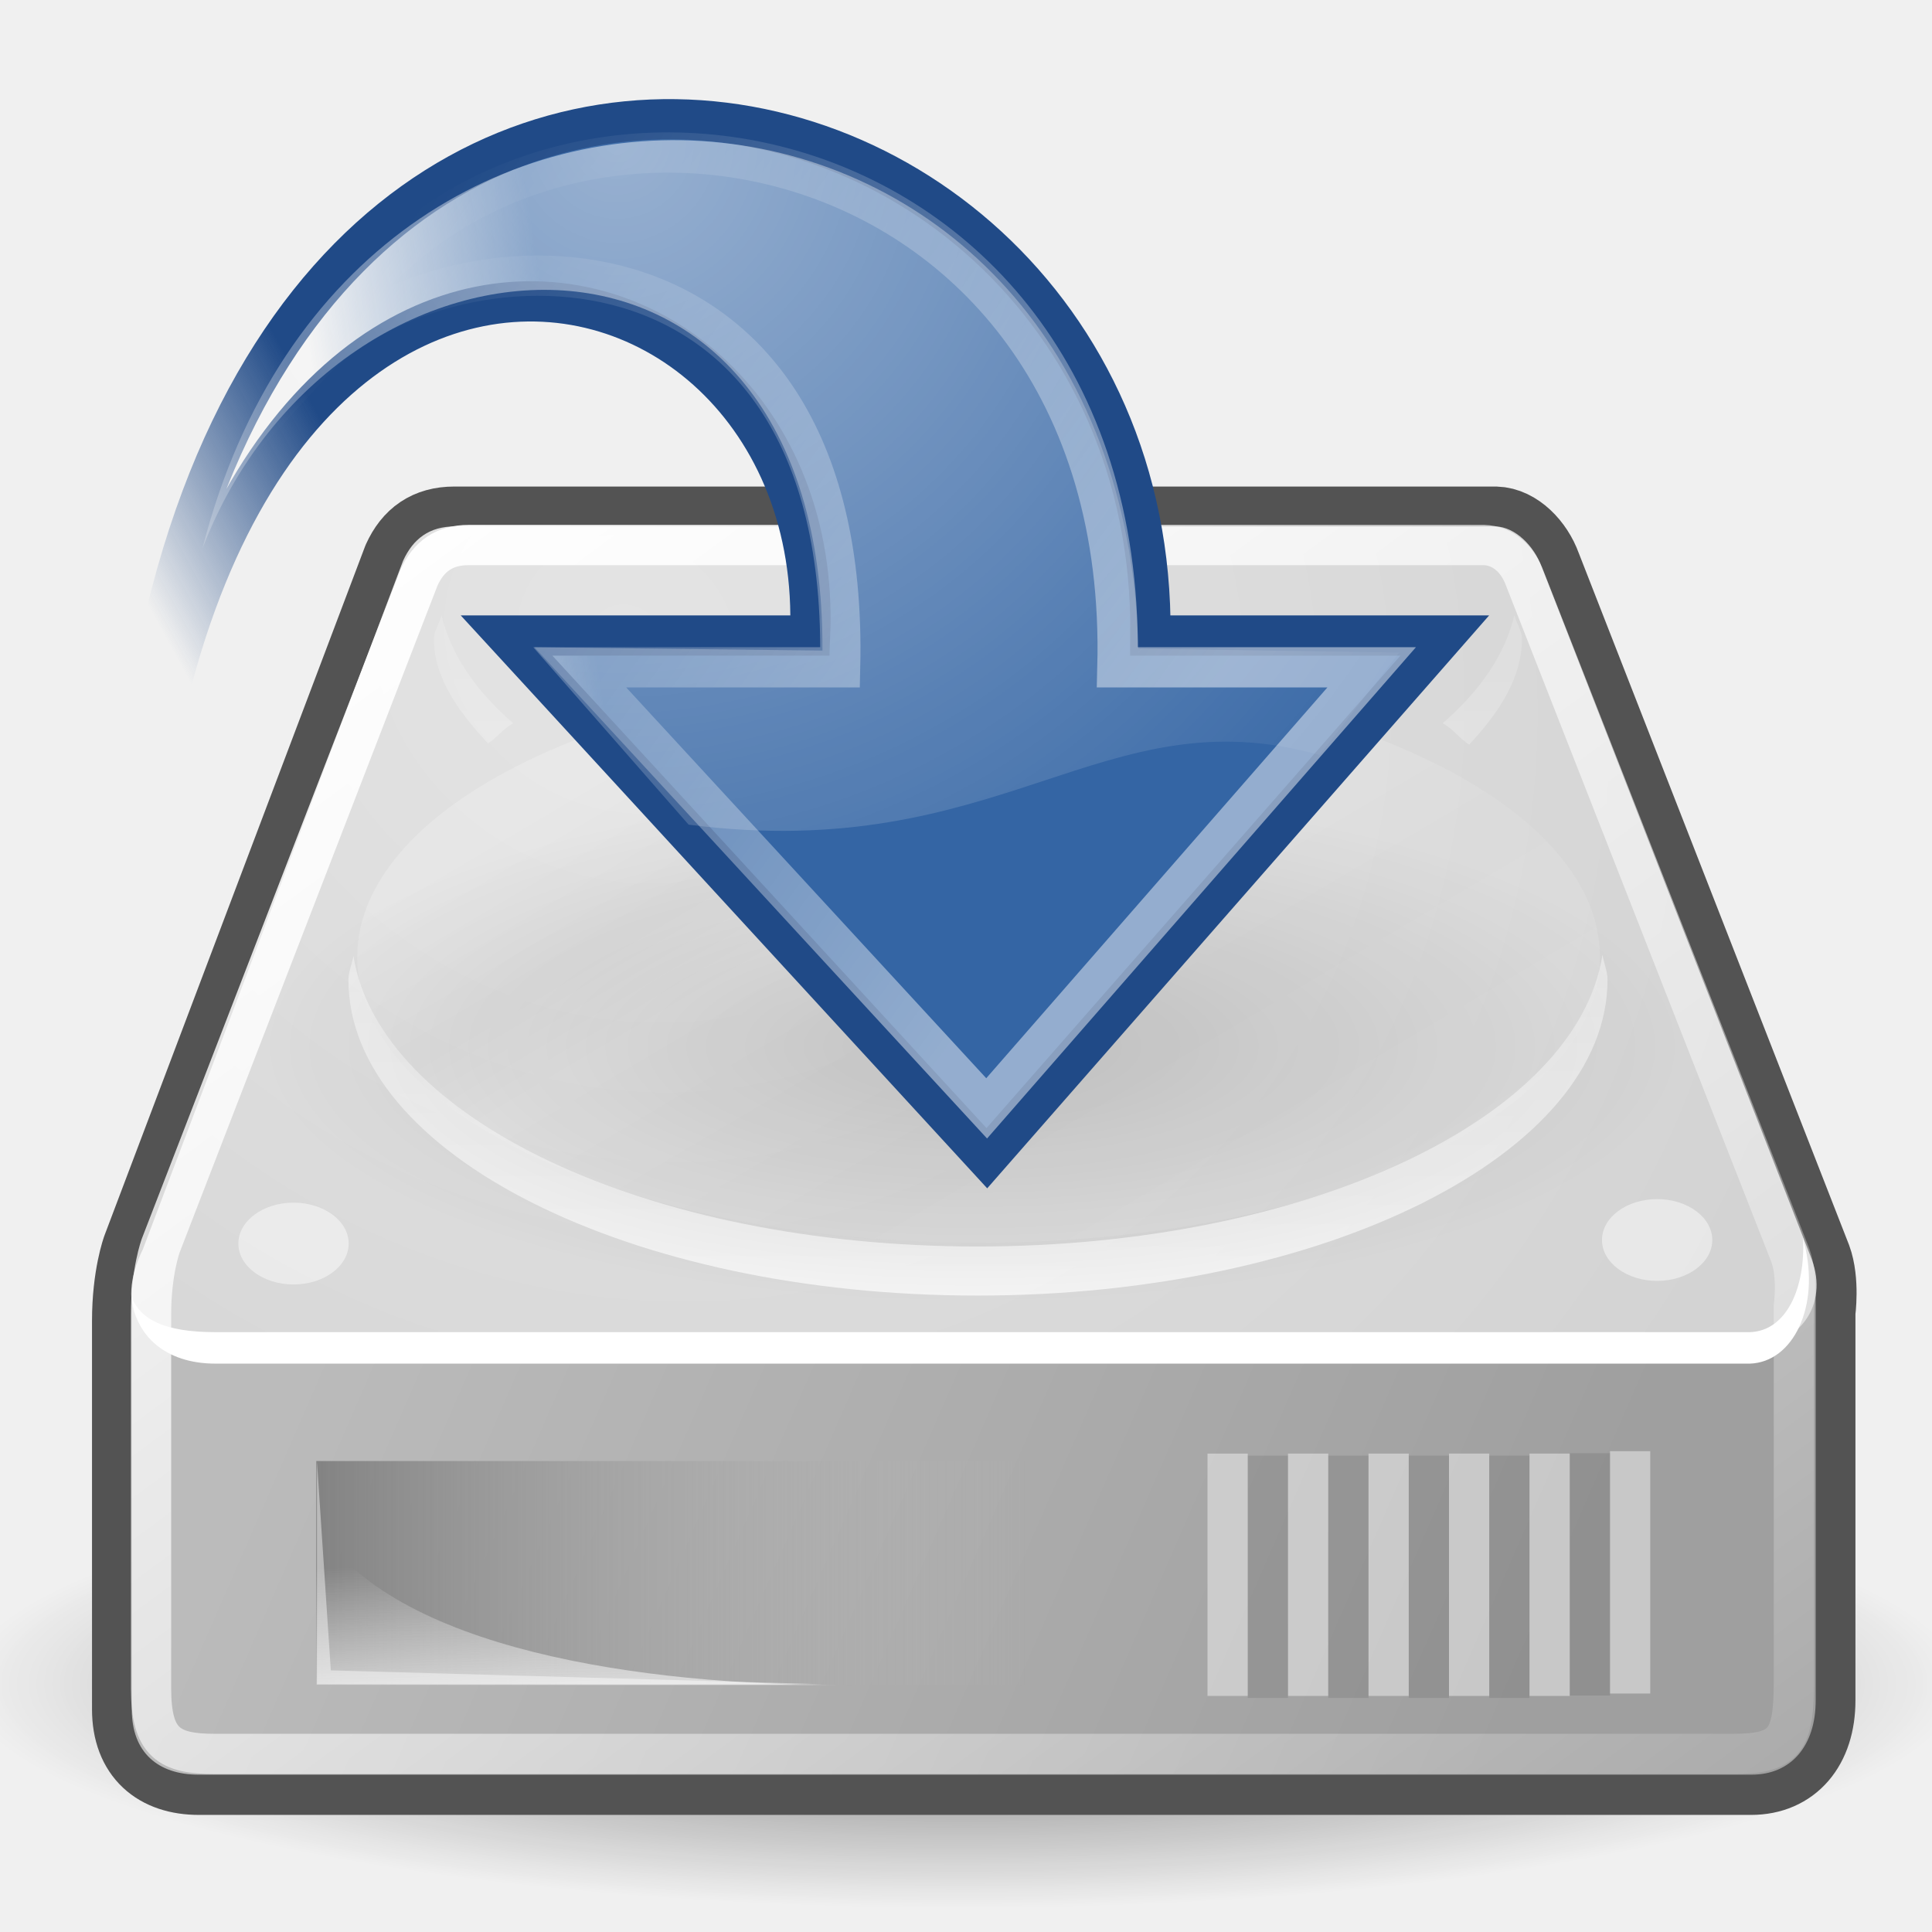
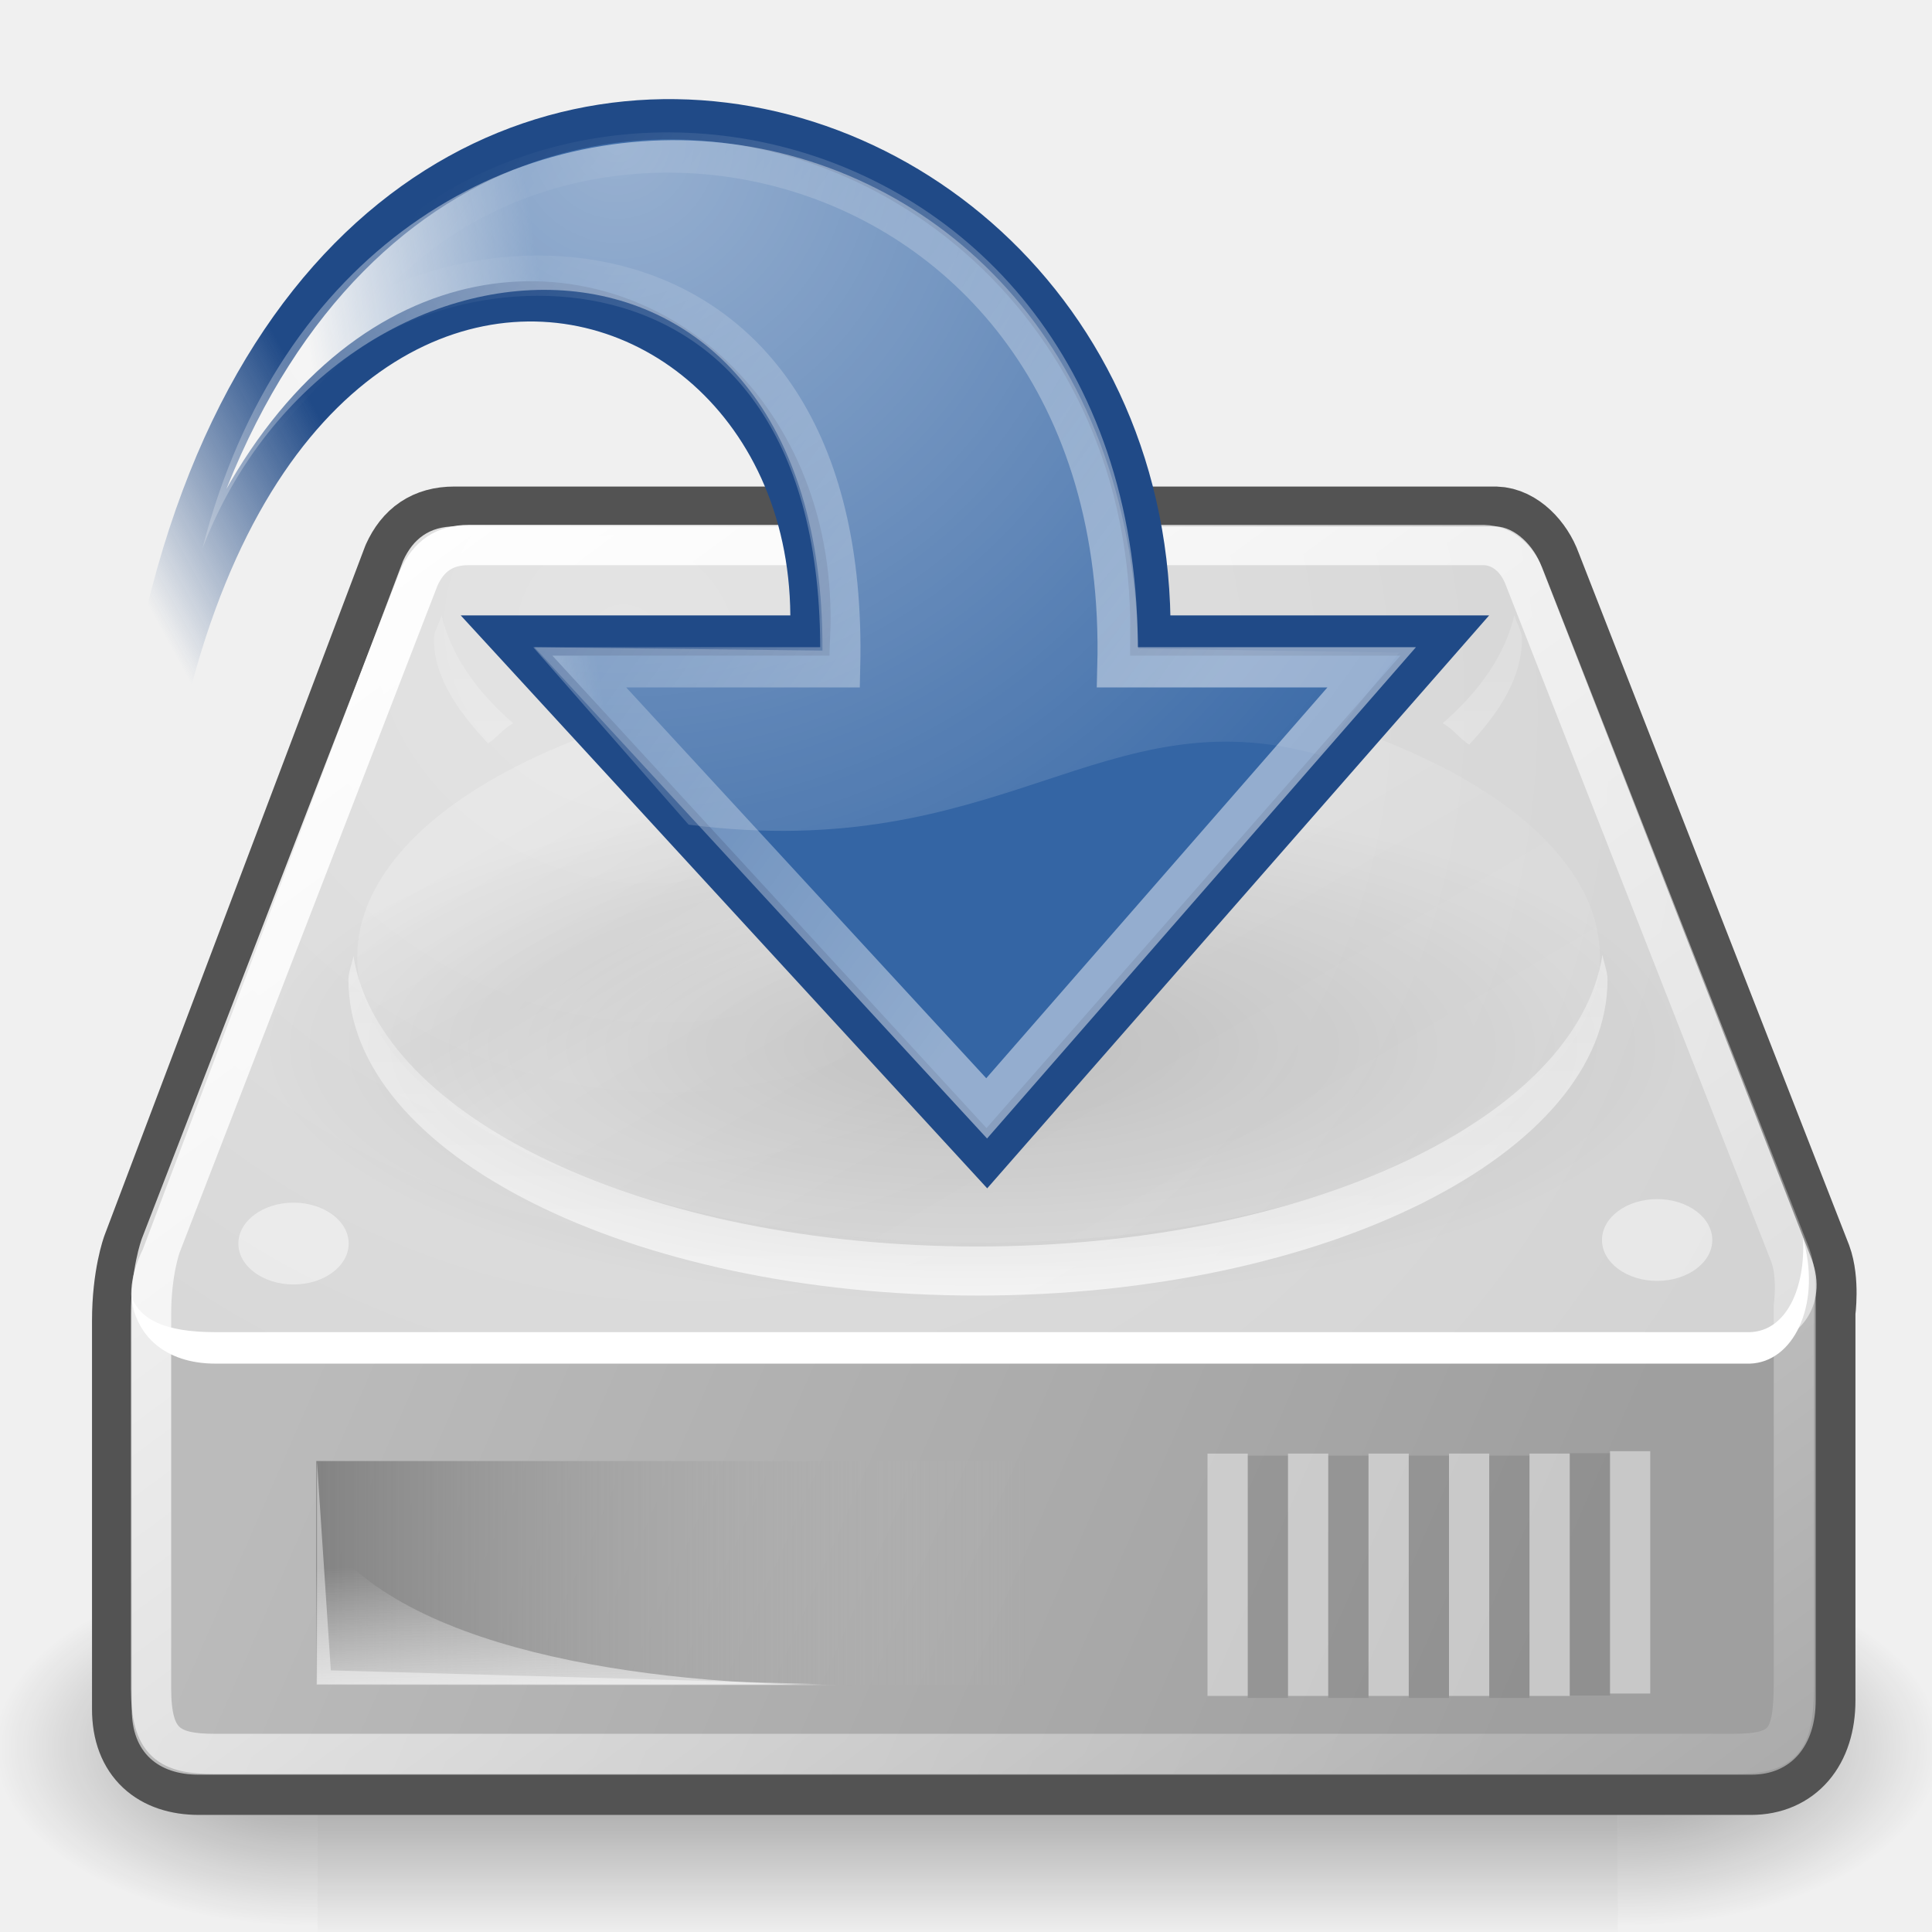
<svg xmlns="http://www.w3.org/2000/svg" xmlns:xlink="http://www.w3.org/1999/xlink" id="svg2913" height="48px" width="48px">
  <defs id="defs3">
+     <radialGradient xlink:href="#linearGradient5060" id="radialGradient5031" gradientUnits="userSpaceOnUse" gradientTransform="matrix(-2.774389,0,0,1.969706,112.7623,-872.8854)" cx="605.714" cy="486.648" fx="605.714" fy="486.648" r="117.143" />
+     <linearGradient id="linearGradient5060">
+       <stop style="stop-color:black;stop-opacity:1;" offset="0" id="stop5062" />
+       <stop style="stop-color:black;stop-opacity:0;" offset="1" id="stop5064" />
+     </linearGradient>
+     <radialGradient xlink:href="#linearGradient5060" id="radialGradient5029" gradientUnits="userSpaceOnUse" gradientTransform="matrix(2.774389,0,0,1.969706,-1891.633,-872.8854)" cx="605.714" cy="486.648" fx="605.714" fy="486.648" r="117.143" />
+     <linearGradient id="linearGradient5048">
+       <stop style="stop-color:black;stop-opacity:0;" offset="0" id="stop5050" />
+       <stop id="stop5056" offset="0.5" style="stop-color:black;stop-opacity:1;" />
+       <stop style="stop-color:black;stop-opacity:0;" offset="1" id="stop5052" />
+     </linearGradient>
+     <linearGradient xlink:href="#linearGradient5048" id="linearGradient5027" gradientUnits="userSpaceOnUse" gradientTransform="matrix(2.774389,0,0,1.969706,-1892.179,-872.8854)" x1="302.857" y1="366.648" x2="302.857" y2="609.505" />
    <linearGradient id="linearGradient6925">
      <stop style="stop-color:#204a87;stop-opacity:1;" offset="0" id="stop6927" />
      <stop style="stop-color:#204a87;stop-opacity:0;" offset="1" id="stop6929" />
    </linearGradient>
    <linearGradient id="linearGradient6901">
      <stop style="stop-color:#3465a4;stop-opacity:1;" offset="0" id="stop6903" />
      <stop style="stop-color:#3465a4;stop-opacity:0;" offset="1" id="stop6905" />
    </linearGradient>
    <linearGradient id="linearGradient4991">
      <stop style="stop-color:#ffffff;stop-opacity:1;" offset="0" id="stop4993" />
      <stop style="stop-color:#ffffff;stop-opacity:0;" offset="1" id="stop4995" />
    </linearGradient>
    <radialGradient xlink:href="#linearGradient4991" id="radialGradient4997" cx="23.447" cy="6.458" fx="23.447" fy="6.458" r="19.062" gradientTransform="matrix(-1.314471,-1.006312e-2,-1.022964e-2,1.336221,46.22108,-4.909887)" gradientUnits="userSpaceOnUse" />
    <linearGradient id="linearGradient2187">
      <stop id="stop2189" offset="0" style="stop-color:#ffffff;stop-opacity:1;" />
      <stop id="stop2191" offset="1" style="stop-color:#ffffff;stop-opacity:0;" />
    </linearGradient>
    <linearGradient xlink:href="#linearGradient2187" id="linearGradient1764" gradientUnits="userSpaceOnUse" gradientTransform="matrix(0.914114,1.412791e-16,-1.412791e-16,0.914114,-3.868698,-2.706902)" x1="33.06" y1="27.394" x2="12.624" y2="12.584" />
    <linearGradient id="linearGradient8662">
      <stop style="stop-color:#000000;stop-opacity:1;" offset="0" id="stop8664" />
      <stop style="stop-color:#000000;stop-opacity:0;" offset="1" id="stop8666" />
    </linearGradient>
    <radialGradient xlink:href="#linearGradient8662" id="radialGradient8668" cx="24.837" cy="36.421" fx="24.837" fy="36.421" r="15.645" gradientTransform="matrix(1,-7.816467e-32,-1.132409e-32,0.536723,-5.897962e-14,16.87306)" gradientUnits="userSpaceOnUse" />
    <linearGradient id="linearGradient2555">
      <stop id="stop2557" offset="0" style="stop-color:#ffffff;stop-opacity:1;" />
      <stop style="stop-color:#e6e6e6;stop-opacity:1;" offset="0.5" id="stop2561" />
      <stop id="stop2563" offset="0.75" style="stop-color:#ffffff;stop-opacity:1;" />
      <stop style="stop-color:#e1e1e1;stop-opacity:1;" offset="0.842" id="stop2565" />
      <stop id="stop2559" offset="1" style="stop-color:#ffffff;stop-opacity:1;" />
    </linearGradient>
    <linearGradient id="linearGradient4274">
      <stop style="stop-color:#ffffff;stop-opacity:0.255;" offset="0" id="stop4276" />
      <stop style="stop-color:#ffffff;stop-opacity:1;" offset="1" id="stop4278" />
    </linearGradient>
    <linearGradient id="linearGradient4264">
      <stop id="stop4266" offset="0" style="stop-color:#000000;stop-opacity:1;" />
      <stop id="stop4268" offset="1" style="stop-color:#000000;stop-opacity:0;" />
    </linearGradient>
    <linearGradient id="linearGradient4254">
      <stop id="stop4256" offset="0" style="stop-color:#ffffff;stop-opacity:1;" />
      <stop id="stop4258" offset="1" style="stop-color:#ffffff;stop-opacity:0;" />
    </linearGradient>
    <linearGradient id="linearGradient4244">
      <stop id="stop4246" offset="0" style="stop-color:#e4e4e4;stop-opacity:1;" />
      <stop id="stop4248" offset="1" style="stop-color:#d3d3d3;stop-opacity:1;" />
    </linearGradient>
    <linearGradient id="linearGradient4236">
      <stop id="stop4238" offset="0" style="stop-color:#eeeeee;stop-opacity:1;" />
      <stop id="stop4240" offset="1" style="stop-color:#eeeeee;stop-opacity:0;" />
    </linearGradient>
    <linearGradient id="linearGradient4228">
      <stop id="stop4230" offset="0" style="stop-color:#bbbbbb;stop-opacity:1;" />
      <stop id="stop4232" offset="1" style="stop-color:#9f9f9f;stop-opacity:1;" />
    </linearGradient>
    <linearGradient id="linearGradient4184">
      <stop id="stop4186" offset="0" style="stop-color:#838383;stop-opacity:1;" />
      <stop id="stop4188" offset="1" style="stop-color:#bbbbbb;stop-opacity:0;" />
    </linearGradient>
    <linearGradient gradientTransform="translate(0.795493,3.79918)" y2="35.281" x2="24.688" y1="35.281" x1="7.062" gradientUnits="userSpaceOnUse" id="linearGradient4209" xlink:href="#linearGradient4184" />
    <linearGradient gradientUnits="userSpaceOnUse" y2="40.944" x2="36.183" y1="28.481" x1="7.605" id="linearGradient4234" xlink:href="#linearGradient4228" gradientTransform="translate(0,5.125)" />
    <linearGradient gradientUnits="userSpaceOnUse" y2="33.759" x2="12.222" y1="37.206" x1="12.277" id="linearGradient4242" xlink:href="#linearGradient4236" gradientTransform="translate(0,5.125)" />
    <radialGradient gradientUnits="userSpaceOnUse" gradientTransform="matrix(1.286242,0.781698,-0.710782,1.169552,-2.354348,0.24814)" r="20.936" fy="2.959" fx="15.571" cy="2.959" cx="15.571" id="radialGradient4250" xlink:href="#linearGradient4244" />
    <linearGradient gradientUnits="userSpaceOnUse" y2="47.621" x2="44.096" y1="4.433" x1="12.378" id="linearGradient4260" xlink:href="#linearGradient4254" gradientTransform="translate(0,5.125)" />
    <radialGradient gradientUnits="userSpaceOnUse" gradientTransform="matrix(1,0,0,0.651032,-2.885063e-16,9.455693)" r="23.555" fy="27.096" fx="23.202" cy="27.096" cx="23.202" id="radialGradient4270" xlink:href="#linearGradient4264" />
    <linearGradient gradientUnits="userSpaceOnUse" y2="26.357" x2="23.688" y1="11.319" x1="23.688" id="linearGradient4272" xlink:href="#linearGradient4274" gradientTransform="translate(0,5.125)" />
    <linearGradient xlink:href="#linearGradient2555" id="linearGradient2553" x1="33.431" y1="31.965" x2="21.748" y2="11.781" gradientUnits="userSpaceOnUse" />
    <linearGradient xlink:href="#linearGradient6901" id="linearGradient6907" x1="14.752" y1="15.868" x2="8.895" y2="16.743" gradientUnits="userSpaceOnUse" />
    <linearGradient xlink:href="#linearGradient6925" id="linearGradient6931" x1="12.25" y1="18.25" x2="7" y2="21.118" gradientUnits="userSpaceOnUse" />
  </defs>
  <g id="layer2">
-     <path transform="matrix(1.052533,0,0,0.363113,-0.511757,31.99486)" d="M 46.757 27.096 A 23.555 15.335 0 1 1  -0.354,27.096 A 23.555 15.335 0 1 1  46.757 27.096 z" id="path4262" style="opacity:0.56;color:#000000;fill:url(#radialGradient4270);fill-opacity:1;fill-rule:evenodd;stroke:none;stroke-width:1;stroke-linecap:round;stroke-linejoin:round;marker:none;marker-start:none;marker-mid:none;marker-end:none;stroke-miterlimit:4;stroke-dasharray:none;stroke-dashoffset:0;stroke-opacity:1;visibility:visible;display:inline;overflow:visible" />
+     <g style="display:inline" id="g5022" transform="matrix(2.411405e-2,0,0,1.929202e-2,45.48953,41.75228)">
+       <rect y="-150.697" x="-1559.252" height="478.357" width="1339.633" id="rect4173" style="opacity:0.402;color:black;fill:url(#linearGradient5027);fill-opacity:1;fill-rule:nonzero;stroke:none;stroke-width:1;stroke-linecap:round;stroke-linejoin:miter;marker:none;marker-start:none;marker-mid:none;marker-end:none;stroke-miterlimit:4;stroke-dasharray:none;stroke-dashoffset:0;stroke-opacity:1;visibility:visible;display:inline;overflow:visible" />
+       <path id="path5058" d="M -219.619,-150.68 C -219.619,-150.68 -219.619,327.65 -219.619,327.65 C -76.745,328.551 125.781,220.481 125.781,88.454 C 125.781,-43.572 -33.655,-150.68 -219.619,-150.68 z " style="opacity:0.402;color:black;fill:url(#radialGradient5029);fill-opacity:1;fill-rule:nonzero;stroke:none;stroke-width:1;stroke-linecap:round;stroke-linejoin:miter;marker:none;marker-start:none;marker-mid:none;marker-end:none;stroke-miterlimit:4;stroke-dasharray:none;stroke-dashoffset:0;stroke-opacity:1;visibility:visible;display:inline;overflow:visible" />
+       <path style="opacity:0.402;color:black;fill:url(#radialGradient5031);fill-opacity:1;fill-rule:nonzero;stroke:none;stroke-width:1;stroke-linecap:round;stroke-linejoin:miter;marker:none;marker-start:none;marker-mid:none;marker-end:none;stroke-miterlimit:4;stroke-dasharray:none;stroke-dashoffset:0;stroke-opacity:1;visibility:visible;display:inline;overflow:visible" d="M -1559.252,-150.68 C -1559.252,-150.68 -1559.252,327.65 -1559.252,327.65 C -1702.127,328.551 -1904.652,220.481 -1904.652,88.454 C -1904.652,-43.572 -1745.216,-150.68 -1559.252,-150.68 z " id="path5018" />
+     </g>
    <path id="path4196" d="M 11.286,13.088 C 10.661,13.088 10.254,13.378 10.004,13.931 C 10.004,13.931 3.536,31.035 3.536,31.035 C 3.536,31.035 3.286,31.706 3.286,32.816 C 3.286,32.816 3.286,42.466 3.286,42.466 C 3.286,43.549 3.943,44.091 4.942,44.091 L 43.504,44.091 C 44.489,44.091 45.098,43.373 45.098,42.247 L 45.098,32.597 C 45.098,32.597 45.204,31.827 45.004,31.285 L 38.286,14.088 C 38.101,13.576 37.649,13.1 37.161,13.088 L 11.286,13.088 z " style="fill:none;fill-opacity:1;fill-rule:evenodd;stroke:#535353;stroke-width:2;stroke-linecap:round;stroke-linejoin:round;stroke-miterlimit:4;stroke-dasharray:none;stroke-opacity:1" />
    <path id="path4170" d="M 3.274,32.122 L 4.038,31.43 L 41.648,31.492 L 45.11,31.809 L 45.11,42.248 C 45.11,43.373 44.503,44.091 43.518,44.091 L 4.935,44.091 C 3.937,44.091 3.274,43.549 3.274,42.467 L 3.274,32.122 z " style="fill:url(#linearGradient4234);fill-opacity:1;fill-rule:evenodd;stroke:none;stroke-width:1.02px;stroke-linecap:butt;stroke-linejoin:miter;stroke-opacity:1" />
    <path id="path3093" d="M 3.549,31.039 C 2.835,32.504 3.548,33.432 4.585,33.432 C 4.585,33.432 43.585,33.432 43.585,33.432 C 44.704,33.408 45.43,32.42 45.013,31.289 L 38.299,14.079 C 38.115,13.567 37.644,13.091 37.156,13.079 L 11.299,13.079 C 10.674,13.079 10.263,13.382 10.013,13.936 C 10.013,13.936 3.549,31.039 3.549,31.039 z " style="fill:url(#radialGradient4250);fill-opacity:1;fill-rule:evenodd;stroke:none;stroke-width:1px;stroke-linecap:butt;stroke-linejoin:miter;stroke-opacity:1" />
    <rect y="36.299" x="7.858" height="5.562" width="17.625" id="rect4174" style="opacity:1;color:#000000;fill:url(#linearGradient4209);fill-opacity:1;fill-rule:evenodd;stroke:none;stroke-width:2.409;stroke-linecap:round;stroke-linejoin:round;marker:none;marker-start:none;marker-mid:none;marker-end:none;stroke-miterlimit:4;stroke-dasharray:none;stroke-dashoffset:0;stroke-opacity:1;visibility:visible;display:inline;overflow:visible" />
    <path id="path4194" d="M 7.858,41.862 C 7.858,41.862 7.858,37.85 7.858,37.85 C 9.694,41.029 16.154,41.862 20.795,41.862 C 20.795,41.862 7.858,41.862 7.858,41.862 z " style="opacity:0.811;fill:url(#linearGradient4242);fill-opacity:1;fill-rule:evenodd;stroke:none;stroke-width:1px;stroke-linecap:butt;stroke-linejoin:miter;stroke-opacity:1" />
    <path id="path4201" d="M 44.796,30.754 C 44.86,32.004 44.382,33.07 43.474,33.097 C 43.474,33.097 5.355,33.097 5.355,33.097 C 4.066,33.097 3.488,32.772 3.271,32.229 C 3.363,33.174 4.097,33.879 5.355,33.879 C 5.355,33.879 43.474,33.879 43.474,33.879 C 44.55,33.846 45.227,32.455 44.826,30.884 L 44.796,30.754 z " style="fill:#ffffff;fill-opacity:1;fill-rule:evenodd;stroke:none;stroke-width:1px;stroke-linecap:butt;stroke-linejoin:miter;stroke-opacity:1" />
    <path id="path4211" d="M 10.969,15.281 C 10.923,15.482 10.781,15.668 10.781,15.875 C 10.781,16.824 11.372,17.664 12.125,18.469 C 12.365,18.315 12.49,18.114 12.75,17.969 C 11.81,17.153 11.197,16.252 10.969,15.281 z M 37.625,15.281 C 37.396,16.251 36.783,17.154 35.844,17.969 C 36.118,18.122 36.248,18.337 36.5,18.5 C 37.257,17.693 37.812,16.827 37.812,15.875 C 37.812,15.668 37.671,15.482 37.625,15.281 z M 39.812,23.719 C 39.199,27.759 32.514,30.969 24.281,30.969 C 16.069,30.969 9.421,27.776 8.781,23.75 C 8.749,23.947 8.656,24.142 8.656,24.344 C 8.656,28.662 15.645,32.188 24.281,32.188 C 32.917,32.188 39.937,28.662 39.938,24.344 C 39.938,24.131 39.848,23.926 39.812,23.719 z " style="opacity:0.691;color:#000000;fill:url(#linearGradient4272);fill-opacity:1;fill-rule:evenodd;stroke:none;stroke-width:2;stroke-linecap:round;stroke-linejoin:round;marker:none;marker-start:none;marker-mid:none;marker-end:none;stroke-miterlimit:4;stroke-dasharray:none;stroke-dashoffset:0;stroke-opacity:1;visibility:visible;display:inline;overflow:visible" />
    <path transform="translate(8.838843e-2,5.30178)" d="M 8.574 25.594 A 1.37 1.016 0 1 1  5.834,25.594 A 1.37 1.016 0 1 1  8.574 25.594 z" id="path4224" style="opacity:1;color:#000000;fill:#ffffff;fill-opacity:0.458;fill-rule:evenodd;stroke:none;stroke-width:2;stroke-linecap:round;stroke-linejoin:round;marker:none;marker-start:none;marker-mid:none;marker-end:none;stroke-miterlimit:4;stroke-dasharray:none;stroke-dashoffset:0;stroke-opacity:1;visibility:visible;display:inline;overflow:visible" />
    <path style="opacity:1;color:#000000;fill:#ffffff;fill-opacity:0.458;fill-rule:evenodd;stroke:none;stroke-width:2;stroke-linecap:round;stroke-linejoin:round;marker:none;marker-start:none;marker-mid:none;marker-end:none;stroke-miterlimit:4;stroke-dasharray:none;stroke-dashoffset:0;stroke-opacity:1;visibility:visible;display:inline;overflow:visible" id="path4226" d="M 8.574 25.594 A 1.37 1.016 0 1 1  5.834,25.594 A 1.37 1.016 0 1 1  8.574 25.594 z" transform="translate(33.96705,5.21339)" />
    <path style="fill:none;fill-opacity:1;fill-rule:evenodd;stroke:url(#linearGradient4260);stroke-width:1;stroke-linecap:round;stroke-linejoin:round;stroke-miterlimit:4;stroke-dasharray:none;stroke-opacity:1" d="M 11.643,13.541 C 11.041,13.541 10.65,13.82 10.409,14.353 C 10.409,14.353 3.994,30.944 3.994,30.944 C 3.994,30.944 3.753,31.59 3.753,32.659 C 3.753,32.659 3.753,41.949 3.753,41.949 C 3.753,43.303 4.197,43.576 5.348,43.576 L 43.035,43.576 C 44.358,43.576 44.569,43.259 44.569,41.738 L 44.569,32.448 C 44.569,32.448 44.671,31.706 44.479,31.184 L 37.886,14.378 C 37.708,13.886 37.335,13.552 36.865,13.541 L 11.643,13.541 z " id="path4252" />
    <path style="fill:none;fill-opacity:0.75;fill-rule:evenodd;stroke:#ffffff;stroke-width:1px;stroke-linecap:square;stroke-linejoin:miter;stroke-opacity:0.424" d="M 40.5,36.554 L 40.5,41.575" id="path4282" />
    <path id="path4284" d="M 38.5,36.614 L 38.5,41.635" style="fill:none;fill-opacity:0.75;fill-rule:evenodd;stroke:#ffffff;stroke-width:1px;stroke-linecap:square;stroke-linejoin:miter;stroke-opacity:0.424" />
    <path style="fill:none;fill-opacity:0.75;fill-rule:evenodd;stroke:#ffffff;stroke-width:1px;stroke-linecap:square;stroke-linejoin:miter;stroke-opacity:0.424" d="M 36.5,36.614 L 36.5,41.635" id="path4286" />
    <path id="path4288" d="M 34.5,36.614 L 34.5,41.635" style="fill:none;fill-opacity:0.75;fill-rule:evenodd;stroke:#ffffff;stroke-width:1px;stroke-linecap:square;stroke-linejoin:miter;stroke-opacity:0.424" />
    <path style="fill:none;fill-opacity:0.75;fill-rule:evenodd;stroke:#ffffff;stroke-width:1px;stroke-linecap:square;stroke-linejoin:miter;stroke-opacity:0.424" d="M 32.5,36.614 L 32.5,41.635" id="path4290" />
    <path id="path4292" d="M 30.5,36.614 L 30.5,41.635" style="fill:none;fill-opacity:0.75;fill-rule:evenodd;stroke:#ffffff;stroke-width:1px;stroke-linecap:square;stroke-linejoin:miter;stroke-opacity:0.424" />
    <path id="path4294" d="M 39.5,36.604 L 39.5,41.625" style="opacity:0.097;fill:none;fill-opacity:0.75;fill-rule:evenodd;stroke:#000000;stroke-width:1px;stroke-linecap:square;stroke-linejoin:miter;stroke-opacity:1" />
    <path style="opacity:0.097;fill:none;fill-opacity:0.75;fill-rule:evenodd;stroke:#000000;stroke-width:1px;stroke-linecap:square;stroke-linejoin:miter;stroke-opacity:1" d="M 37.5,36.664 L 37.5,41.685" id="path4296" />
    <path id="path4298" d="M 35.5,36.664 L 35.5,41.685" style="opacity:0.097;fill:none;fill-opacity:0.75;fill-rule:evenodd;stroke:#000000;stroke-width:1px;stroke-linecap:square;stroke-linejoin:miter;stroke-opacity:1" />
    <path style="opacity:0.097;fill:none;fill-opacity:0.75;fill-rule:evenodd;stroke:#000000;stroke-width:1px;stroke-linecap:square;stroke-linejoin:miter;stroke-opacity:1" d="M 33.5,36.664 L 33.5,41.685" id="path4300" />
    <path id="path4302" d="M 31.5,36.664 L 31.5,41.685" style="opacity:0.097;fill:none;fill-opacity:0.75;fill-rule:evenodd;stroke:#000000;stroke-width:1px;stroke-linecap:square;stroke-linejoin:miter;stroke-opacity:1" />
    <path id="path4572" d="M 7.875,36.312 L 7.875,41.844 L 20.438,41.844 L 8.219,41.5 L 7.875,36.312 z " style="opacity:0.44;fill:#ffffff;fill-opacity:1;fill-rule:evenodd;stroke:none;stroke-width:1px;stroke-linecap:butt;stroke-linejoin:miter;stroke-opacity:1" />
    <path style="opacity:0.206;color:#000000;fill:url(#linearGradient2553);fill-opacity:1;fill-rule:evenodd;stroke:none;stroke-width:0.934;stroke-linecap:square;stroke-linejoin:round;marker:none;marker-start:none;marker-mid:none;marker-end:none;stroke-miterlimit:4;stroke-dasharray:none;stroke-dashoffset:0;stroke-opacity:0.424;visibility:visible;display:inline;overflow:visible" id="path2545" d="M 39.875 19.562 A 14.875 6.688 0 1 1  10.125,19.562 A 14.875 6.688 0 1 1  39.875 19.562 z" transform="matrix(1.037815,0,0,1.060747,-1.632878,3.03037)" />
  </g>
  <g id="layer1">
    <path transform="matrix(1.13019,1.178179e-16,7.918544e-17,-0.759601,-3.909725,53.66554)" d="M 40.482 36.421 A 15.645 8.397 0 1 1  9.192,36.421 A 15.645 8.397 0 1 1  40.482 36.421 z" id="path8660" style="opacity:0.141;color:#000000;fill:url(#radialGradient8668);fill-opacity:1;fill-rule:evenodd;stroke:none;stroke-width:1;stroke-linecap:butt;stroke-linejoin:miter;marker:none;marker-start:none;marker-mid:none;marker-end:none;stroke-miterlimit:10;stroke-dasharray:none;stroke-dashoffset:0;stroke-opacity:1;visibility:visible;display:inline;overflow:visible" />
    <path style="opacity:1;color:#000000;fill:url(#linearGradient6907);fill-opacity:1.0;fill-rule:nonzero;stroke:url(#linearGradient6931);stroke-width:1;stroke-linecap:butt;stroke-linejoin:miter;marker:none;marker-start:none;marker-mid:none;marker-end:none;stroke-miterlimit:4;stroke-dasharray:none;stroke-dashoffset:0;stroke-opacity:1;visibility:visible;display:block;overflow:visible" d="M 3.203,25.835 C 2.173,-5.385 28.742,-0.451 28.582,15.789 L 35.895,15.789 L 24.518,28.775 L 12.585,15.789 C 12.585,15.789 20.127,15.789 20.127,15.789 C 20.584,4.819 3.409,1.61 3.203,25.835 z " id="path1432" />
    <path id="path2177" d="M 7.664,9.104 C 12.406,-0.04 28.122,2.718 27.762,16.579 L 34.079,16.579 C 34.079,16.579 24.513,27.537 24.513,27.537 L 14.417,16.579 C 14.417,16.579 20.873,16.579 20.873,16.579 C 21.145,5.004 10.922,5.535 7.664,9.104 z " style="opacity:0.472;color:#000000;fill:none;fill-opacity:1;fill-rule:nonzero;stroke:url(#linearGradient1764);stroke-width:1;stroke-linecap:butt;stroke-linejoin:miter;marker:none;marker-start:none;marker-mid:none;marker-end:none;stroke-miterlimit:10;stroke-dasharray:none;stroke-dashoffset:0;stroke-opacity:1;visibility:visible;display:block;overflow:visible" />
    <path style="opacity:0.494;color:#000000;fill:url(#radialGradient4997);fill-opacity:1;fill-rule:nonzero;stroke:none;stroke-width:1;stroke-linecap:butt;stroke-linejoin:miter;marker:none;marker-start:none;marker-mid:none;marker-end:none;stroke-miterlimit:10;stroke-dasharray:none;stroke-dashoffset:0;stroke-opacity:1;visibility:visible;display:inline;overflow:visible" d="M 34.767,16.212 L 32.783,18.757 C 27.373,17.241 24.897,21.487 17.109,20.489 L 13.248,16.08 L 20.434,16.163 C 20.483,4.316 8.344,4.999 5.029,13.628 C 8.837,-1.261 27.893,0.806 28.283,16.114 L 34.767,16.212 z " id="path4989" />
  </g>
</svg>
